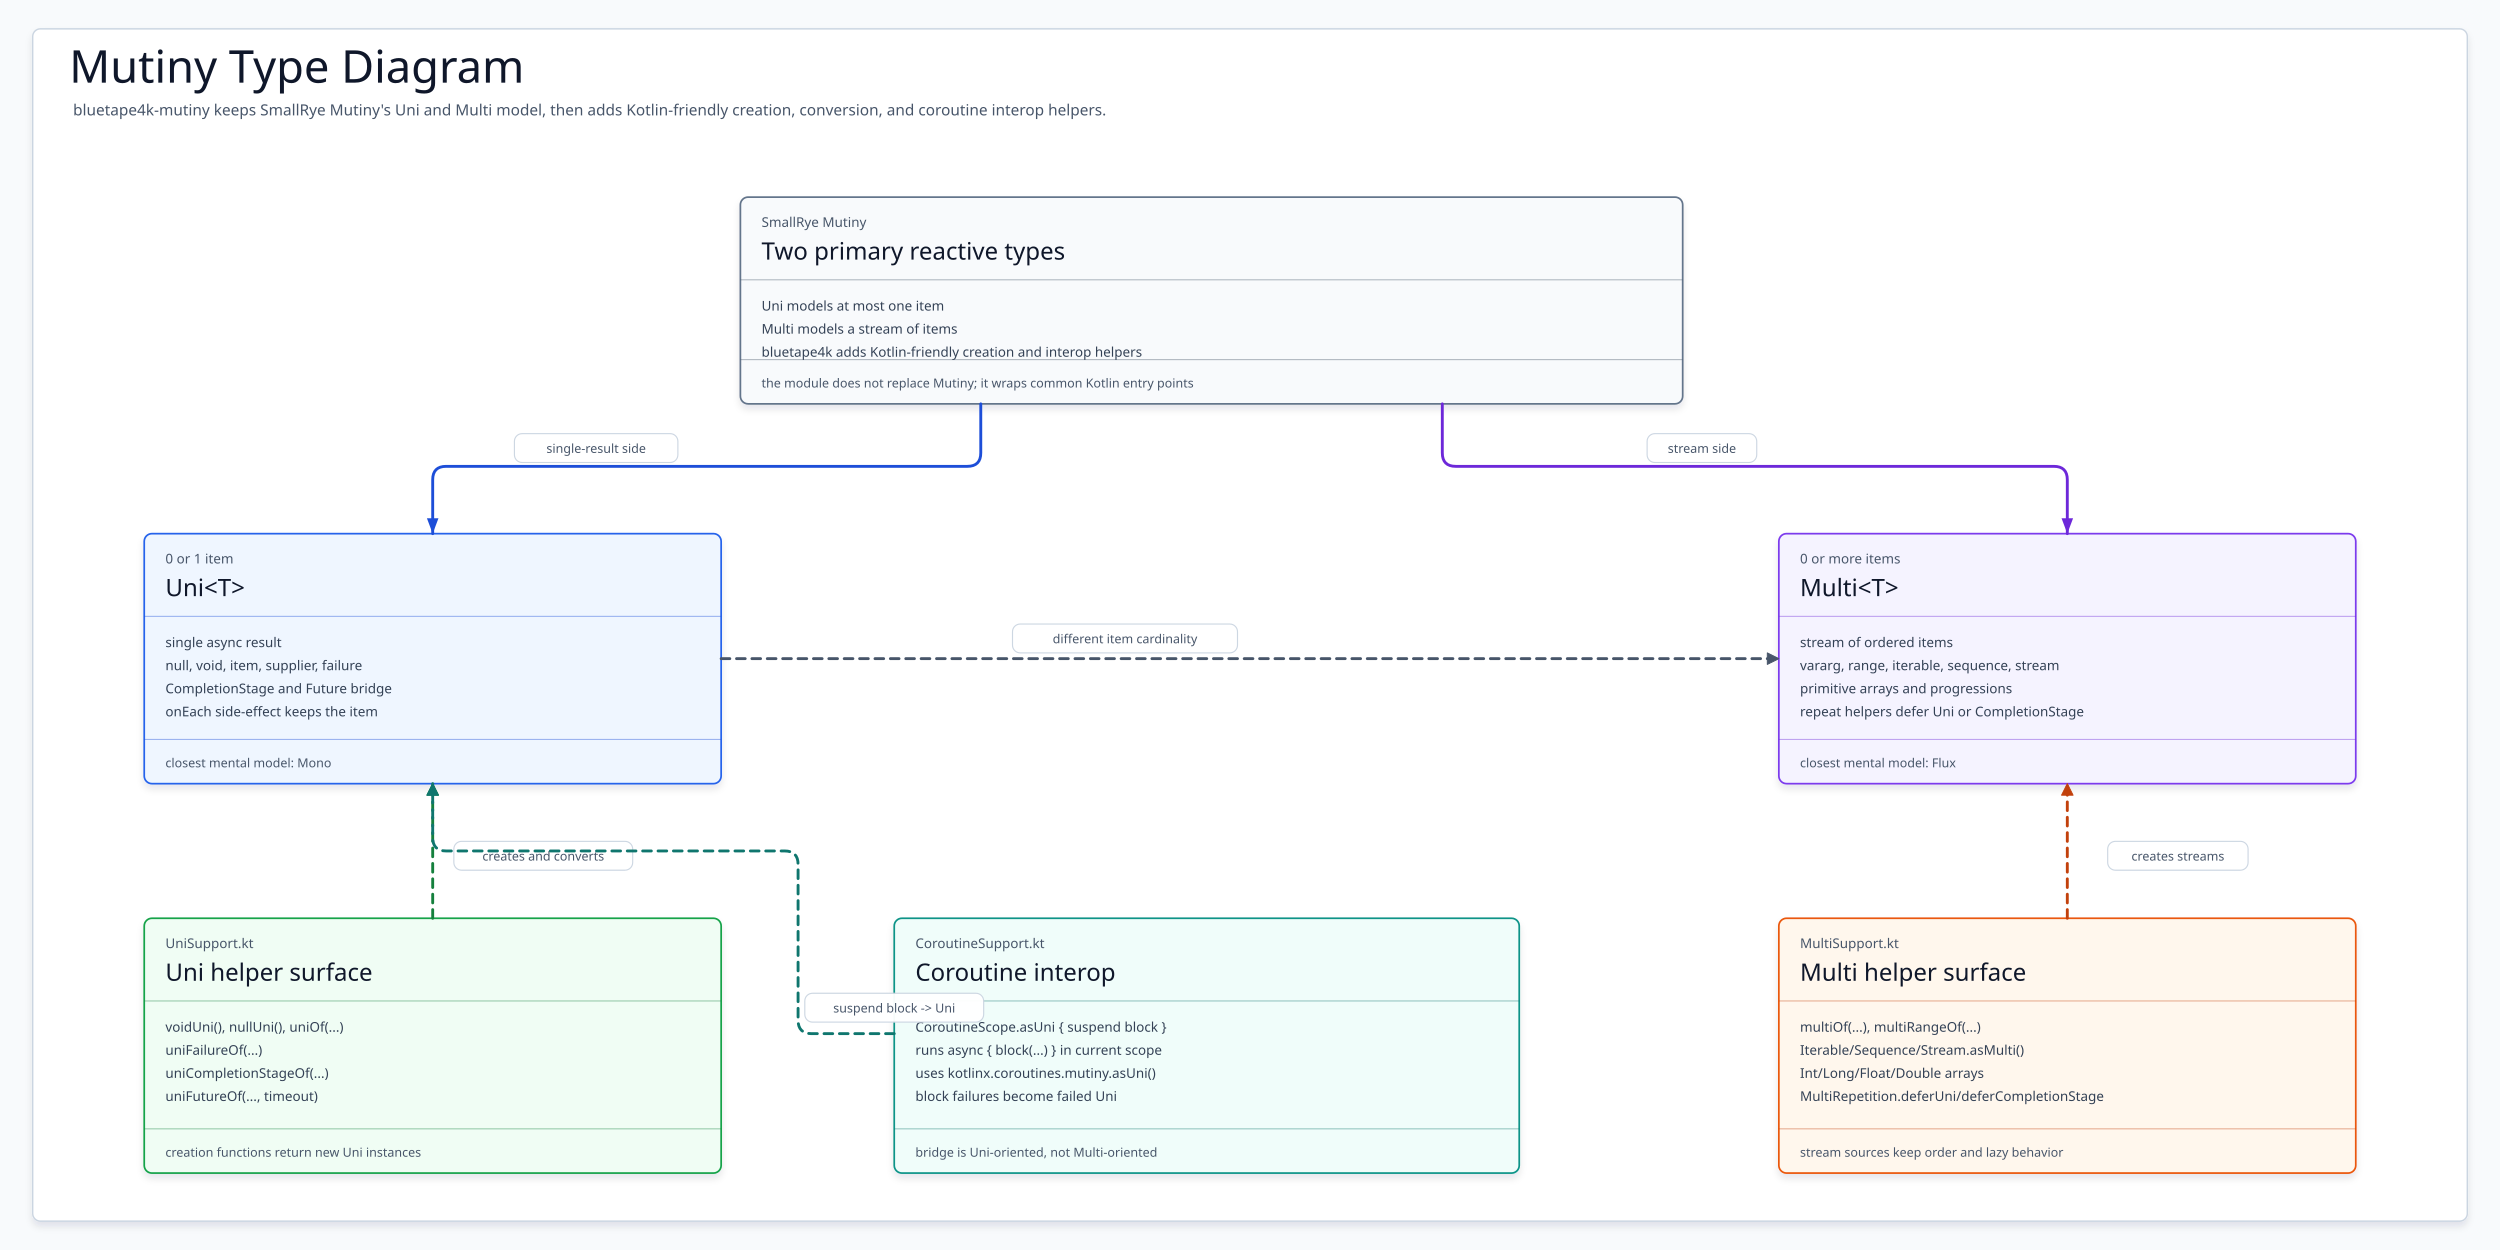
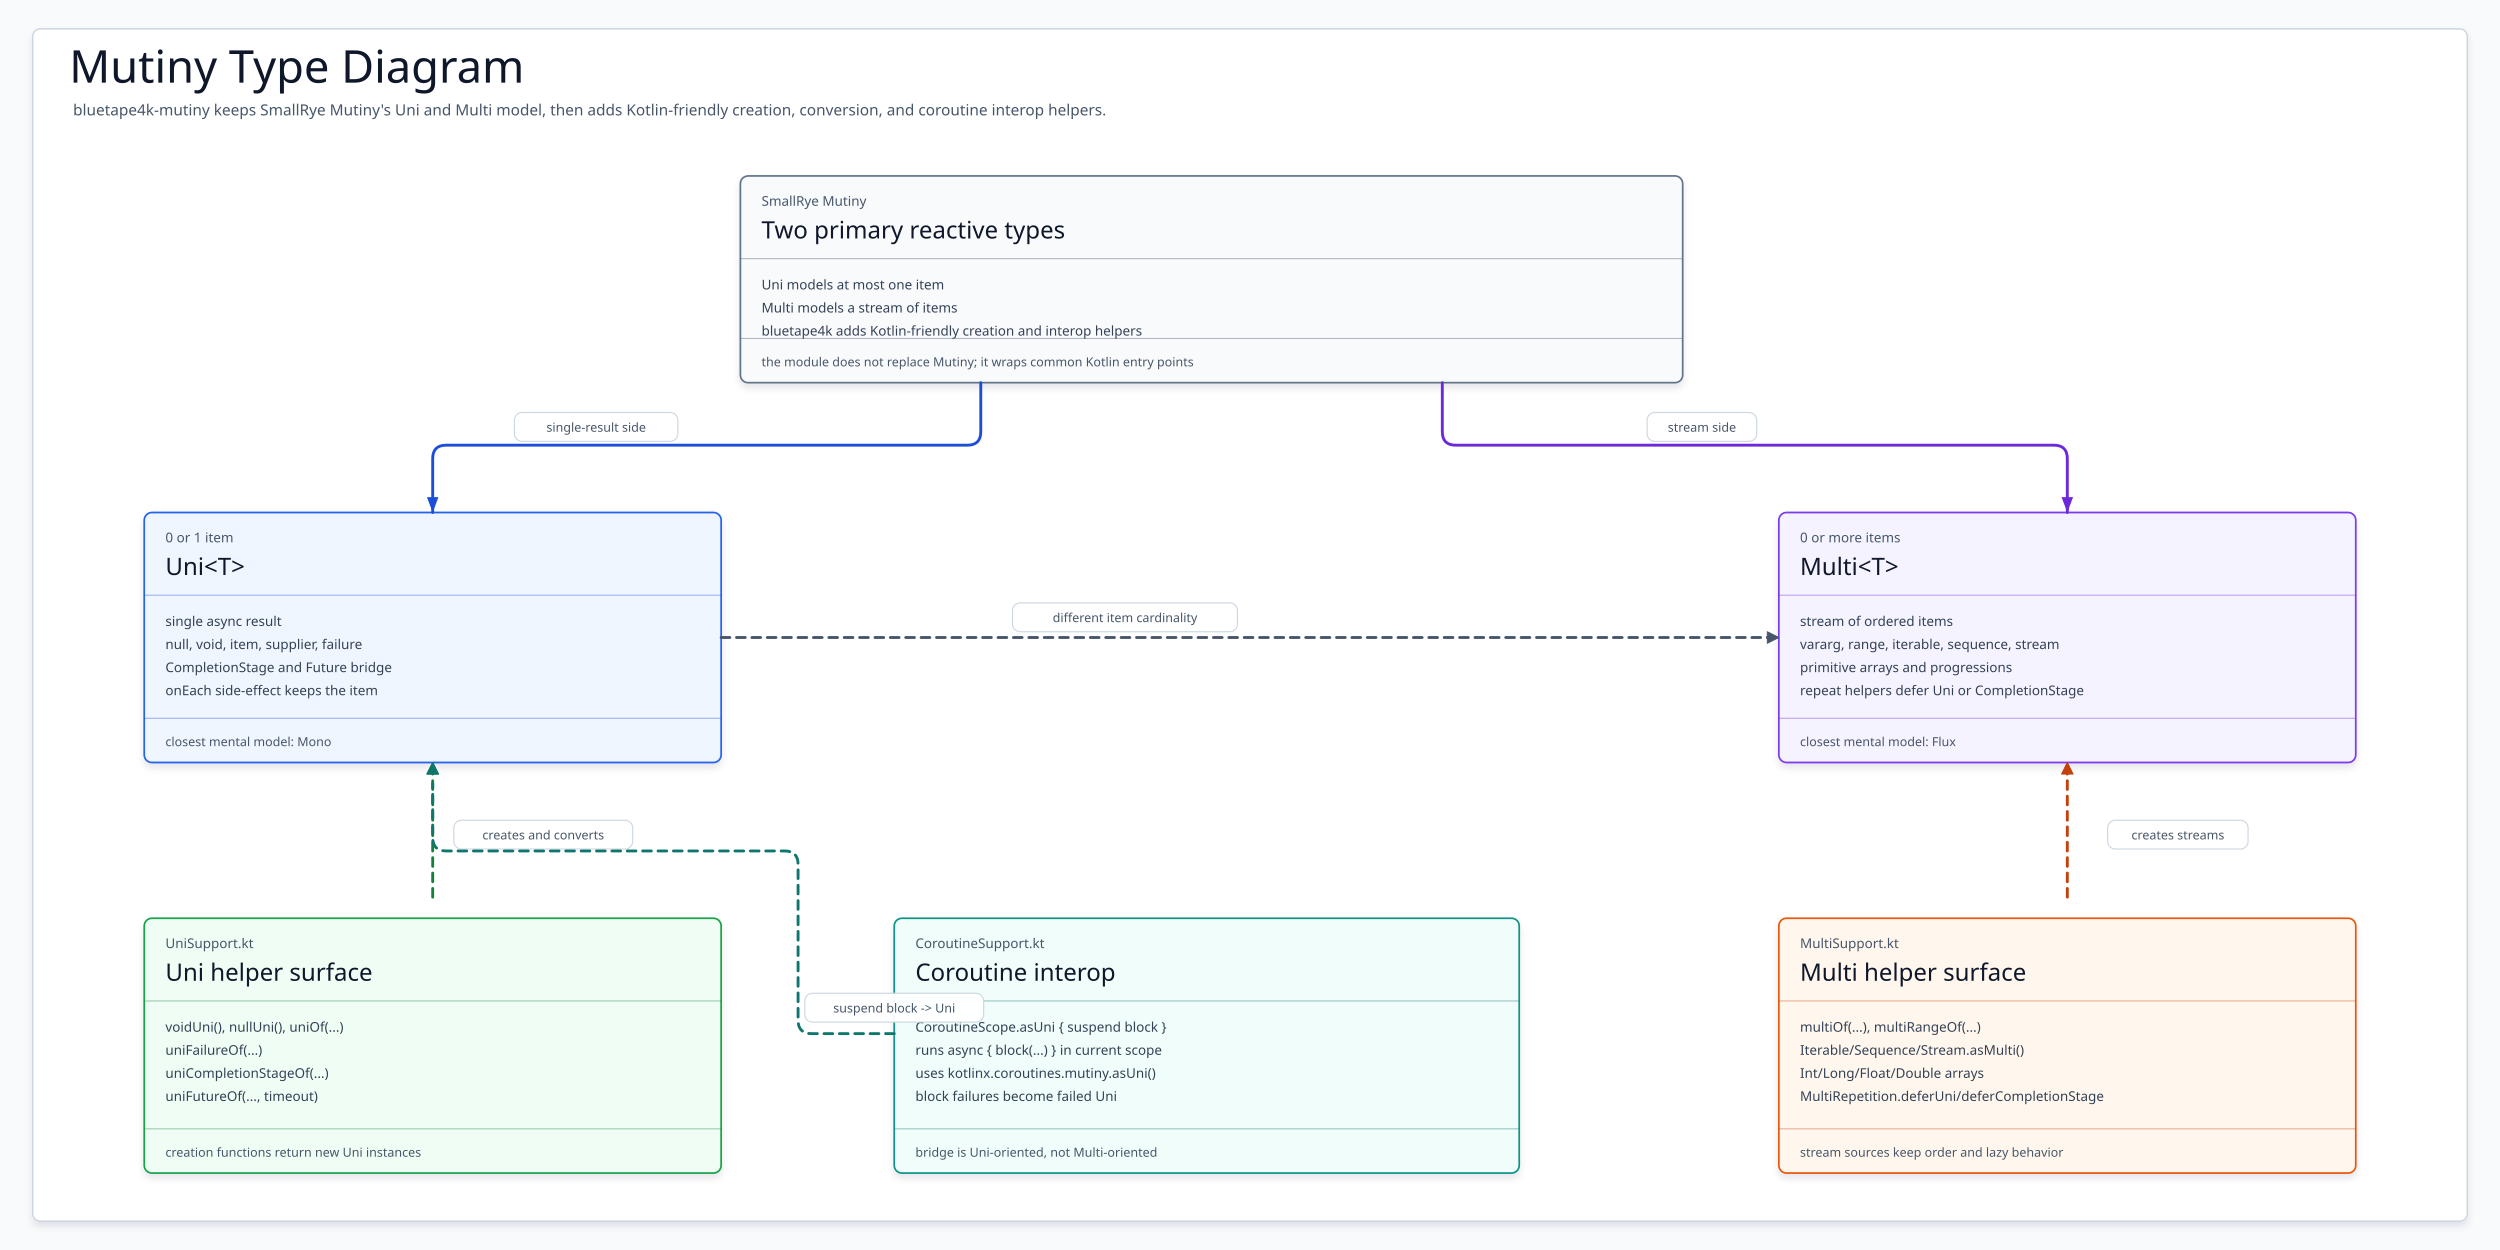
- <svg xmlns="http://www.w3.org/2000/svg" width="2600" height="1300" viewBox="0 0 2600 1300" role="img" aria-label="Mutiny Type Diagram">
+ <svg xmlns="http://www.w3.org/2000/svg" data-allow-route-conflicts="true" width="2600" height="1300" viewBox="0 0 2600 1300" role="img" aria-label="Mutiny Type Diagram">
  <defs>
    <filter id="shadow" x="-8%" y="-8%" width="116%" height="116%">
      <feDropShadow dx="0" dy="5" stdDeviation="4" flood-color="#0F172A" flood-opacity="0.10" />
    </filter>
    <marker id="arrow-teal" markerWidth="20" markerHeight="16" refX="18" refY="8" orient="auto" markerUnits="userSpaceOnUse" viewBox="0 0 20 16">
      <path stroke-dasharray="none" d="M2 2 L18 8 L2 14 Z" fill="#0F766E" style="stroke-dasharray:none" />
    </marker>
    <marker id="arrow-blue" markerWidth="20" markerHeight="16" refX="18" refY="8" orient="auto" markerUnits="userSpaceOnUse" viewBox="0 0 20 16">
      <path stroke-dasharray="none" d="M2 2 L18 8 L2 14 Z" fill="#1D4ED8" style="stroke-dasharray:none" />
    </marker>
    <marker id="arrow-green" markerWidth="20" markerHeight="16" refX="18" refY="8" orient="auto" markerUnits="userSpaceOnUse" viewBox="0 0 20 16">
      <path stroke-dasharray="none" d="M2 2 L18 8 L2 14 Z" fill="#15803D" style="stroke-dasharray:none" />
    </marker>
    <marker id="arrow-amber" markerWidth="20" markerHeight="16" refX="18" refY="8" orient="auto" markerUnits="userSpaceOnUse" viewBox="0 0 20 16">
      <path stroke-dasharray="none" d="M2 2 L18 8 L2 14 Z" fill="#C2410C" style="stroke-dasharray:none" />
    </marker>
    <marker id="arrow-pink" markerWidth="20" markerHeight="16" refX="18" refY="8" orient="auto" markerUnits="userSpaceOnUse" viewBox="0 0 20 16">
      <path stroke-dasharray="none" d="M2 2 L18 8 L2 14 Z" fill="#BE185D" style="stroke-dasharray:none" />
    </marker>
    <marker id="arrow-slate" markerWidth="20" markerHeight="16" refX="18" refY="8" orient="auto" markerUnits="userSpaceOnUse" viewBox="0 0 20 16">
      <path stroke-dasharray="none" d="M2 2 L18 8 L2 14 Z" fill="#475569" style="stroke-dasharray:none" />
    </marker>
    <marker id="arrow-violet" markerWidth="20" markerHeight="16" refX="18" refY="8" orient="auto" markerUnits="userSpaceOnUse" viewBox="0 0 20 16">
      <path stroke-dasharray="none" d="M2 2 L18 8 L2 14 Z" fill="#6D28D9" style="stroke-dasharray:none" />
    </marker>
    <style>
    svg{font-family:"Architects Daughter","Comic Mono","Comic Sans MS",ui-sans-serif,system-ui,sans-serif}
    .canvas{fill:#F8FAFC}.frame{fill:#FFFFFF;stroke:#CBD5E1;stroke-width:1.5;filter:url(#shadow)}
    .title{font-family:"Architects Daughter";font-size:47px;fill:#0F172A}.subtitle{font-family:"Comic Mono";font-size:16px;fill:#475569}
    .card{stroke-width:1.8;filter:url(#shadow)}.kicker{font-family:"Comic Mono";font-size:14px;fill:#475569}.cardTitle{font-family:"Architects Daughter";font-size:25px;fill:#0F172A}
    .body{font-family:"Comic Mono";font-size:14px;fill:#334155}.foot{font-family:"Comic Mono";font-size:13px;fill:#475569}.divider{stroke-width:1.1;opacity:.42}
    .edge{fill:none;stroke-width:3;stroke-linecap:round;stroke-linejoin:round}.dashed{stroke-dasharray:9 7}.edgeLabel rect{fill:#FFFFFF;stroke:#CBD5E1;stroke-width:1.2;opacity:.96}.edgeLabel text{font-family:"Comic Mono";font-size:13px;fill:#475569}
  </style>
  </defs>
  <rect class="canvas" width="2600" height="1300" />
  <rect class="frame" x="34" y="30" width="2532" height="1240" rx="8" />
  <text class="title" x="72" y="86">Mutiny Type Diagram</text>
  <text class="subtitle" x="76" y="120">bluetape4k-mutiny keeps SmallRye Mutiny's Uni and Multi model, then adds Kotlin-friendly creation, conversion, and coroutine interop helpers.</text>
  <g id="Mutiny">
-     <rect class="card" x="770" y="205" width="980" height="215" rx="8" fill="#F8FAFC" stroke="#64748B" />
-     <text class="kicker" x="792" y="236">SmallRye Mutiny</text>
-     <text class="cardTitle" x="792" y="270">Two primary reactive types</text>
-     <path class="divider" d="M770 291H1750" stroke="#475569" />
-     <text class="body" x="792" y="323">Uni models at most one item</text>
-     <text class="body" x="792" y="347">Multi models a stream of items</text>
-     <text class="body" x="792" y="371">bluetape4k adds Kotlin-friendly creation and interop helpers</text>
-     <path class="divider" d="M770 374H1750" stroke="#475569" />
-     <text class="foot" x="792" y="403">the module does not replace Mutiny; it wraps common Kotlin entry points</text>
+     <rect class="card" x="770" y="183" width="980" height="215" rx="8" fill="#F8FAFC" stroke="#64748B" />
+     <text class="kicker" x="792" y="214">SmallRye Mutiny</text>
+     <text class="cardTitle" x="792" y="248">Two primary reactive types</text>
+     <path class="divider" d="M770 269H1750" stroke="#475569" />
+     <text class="body" x="792" y="301">Uni models at most one item</text>
+     <text class="body" x="792" y="325">Multi models a stream of items</text>
+     <text class="body" x="792" y="349">bluetape4k adds Kotlin-friendly creation and interop helpers</text>
+     <path class="divider" d="M770 352H1750" stroke="#475569" />
+     <text class="foot" x="792" y="381">the module does not replace Mutiny; it wraps common Kotlin entry points</text>
  </g>
  <g id="Uni">
-     <rect class="card" x="150" y="555" width="600" height="260" rx="8" fill="#EFF6FF" stroke="#2563EB" />
-     <text class="kicker" x="172" y="586">0 or 1 item</text>
-     <text class="cardTitle" x="172" y="620">Uni&lt;T&gt;</text>
-     <path class="divider" d="M150 641H750" stroke="#1D4ED8" />
-     <text class="body" x="172" y="673">single async result</text>
-     <text class="body" x="172" y="697">null, void, item, supplier, failure</text>
-     <text class="body" x="172" y="721">CompletionStage and Future bridge</text>
-     <text class="body" x="172" y="745">onEach side-effect keeps the item</text>
-     <path class="divider" d="M150 769H750" stroke="#1D4ED8" />
-     <text class="foot" x="172" y="798">closest mental model: Mono</text>
+     <rect class="card" x="150" y="533" width="600" height="260" rx="8" fill="#EFF6FF" stroke="#2563EB" />
+     <text class="kicker" x="172" y="564">0 or 1 item</text>
+     <text class="cardTitle" x="172" y="598">Uni&lt;T&gt;</text>
+     <path class="divider" d="M150 619H750" stroke="#1D4ED8" />
+     <text class="body" x="172" y="651">single async result</text>
+     <text class="body" x="172" y="675">null, void, item, supplier, failure</text>
+     <text class="body" x="172" y="699">CompletionStage and Future bridge</text>
+     <text class="body" x="172" y="723">onEach side-effect keeps the item</text>
+     <path class="divider" d="M150 747H750" stroke="#1D4ED8" />
+     <text class="foot" x="172" y="776">closest mental model: Mono</text>
  </g>
  <g id="Multi">
-     <rect class="card" x="1850" y="555" width="600" height="260" rx="8" fill="#F5F3FF" stroke="#7C3AED" />
-     <text class="kicker" x="1872" y="586">0 or more items</text>
-     <text class="cardTitle" x="1872" y="620">Multi&lt;T&gt;</text>
-     <path class="divider" d="M1850 641H2450" stroke="#6D28D9" />
-     <text class="body" x="1872" y="673">stream of ordered items</text>
-     <text class="body" x="1872" y="697">vararg, range, iterable, sequence, stream</text>
-     <text class="body" x="1872" y="721">primitive arrays and progressions</text>
-     <text class="body" x="1872" y="745">repeat helpers defer Uni or CompletionStage</text>
-     <path class="divider" d="M1850 769H2450" stroke="#6D28D9" />
-     <text class="foot" x="1872" y="798">closest mental model: Flux</text>
+     <rect class="card" x="1850" y="533" width="600" height="260" rx="8" fill="#F5F3FF" stroke="#7C3AED" />
+     <text class="kicker" x="1872" y="564">0 or more items</text>
+     <text class="cardTitle" x="1872" y="598">Multi&lt;T&gt;</text>
+     <path class="divider" d="M1850 619H2450" stroke="#6D28D9" />
+     <text class="body" x="1872" y="651">stream of ordered items</text>
+     <text class="body" x="1872" y="675">vararg, range, iterable, sequence, stream</text>
+     <text class="body" x="1872" y="699">primitive arrays and progressions</text>
+     <text class="body" x="1872" y="723">repeat helpers defer Uni or CompletionStage</text>
+     <path class="divider" d="M1850 747H2450" stroke="#6D28D9" />
+     <text class="foot" x="1872" y="776">closest mental model: Flux</text>
  </g>
  <g id="UniSupport">
    <rect class="card" x="150" y="955" width="600" height="265" rx="8" fill="#F0FDF4" stroke="#16A34A" />
    <text class="kicker" x="172" y="986">UniSupport.kt</text>
    <text class="cardTitle" x="172" y="1020">Uni helper surface</text>
    <path class="divider" d="M150 1041H750" stroke="#15803D" />
    <text class="body" x="172" y="1073">voidUni(), nullUni(), uniOf(...)</text>
    <text class="body" x="172" y="1097">uniFailureOf(...)</text>
    <text class="body" x="172" y="1121">uniCompletionStageOf(...)</text>
    <text class="body" x="172" y="1145">uniFutureOf(..., timeout)</text>
    <path class="divider" d="M150 1174H750" stroke="#15803D" />
    <text class="foot" x="172" y="1203">creation functions return new Uni instances</text>
  </g>
  <g id="CoroutineSupport">
    <rect class="card" x="930" y="955" width="650" height="265" rx="8" fill="#F0FDFA" stroke="#0D9488" />
    <text class="kicker" x="952" y="986">CoroutineSupport.kt</text>
    <text class="cardTitle" x="952" y="1020">Coroutine interop</text>
    <path class="divider" d="M930 1041H1580" stroke="#0F766E" />
    <text class="body" x="952" y="1073">CoroutineScope.asUni { suspend block }</text>
    <text class="body" x="952" y="1097">runs async { block(...) } in current scope</text>
    <text class="body" x="952" y="1121">uses kotlinx.coroutines.mutiny.asUni()</text>
    <text class="body" x="952" y="1145">block failures become failed Uni</text>
    <path class="divider" d="M930 1174H1580" stroke="#0F766E" />
    <text class="foot" x="952" y="1203">bridge is Uni-oriented, not Multi-oriented</text>
  </g>
  <g id="MultiSupport">
    <rect class="card" x="1850" y="955" width="600" height="265" rx="8" fill="#FFF7ED" stroke="#EA580C" />
    <text class="kicker" x="1872" y="986">MultiSupport.kt</text>
    <text class="cardTitle" x="1872" y="1020">Multi helper surface</text>
    <path class="divider" d="M1850 1041H2450" stroke="#C2410C" />
    <text class="body" x="1872" y="1073">multiOf(...), multiRangeOf(...)</text>
    <text class="body" x="1872" y="1097">Iterable/Sequence/Stream.asMulti()</text>
    <text class="body" x="1872" y="1121">Int/Long/Float/Double arrays</text>
    <text class="body" x="1872" y="1145">MultiRepetition.deferUni/deferCompletionStage</text>
    <path class="divider" d="M1850 1174H2450" stroke="#C2410C" />
    <text class="foot" x="1872" y="1203">stream sources keep order and lazy behavior</text>
  </g>
  <g data-from="Mutiny" data-to="Uni">
-     <path class="edge " d="M 1020 420 L 1020 471 Q 1020 485 1006 485 L 464 485 Q 450 485 450 499 L 450 555" stroke="#1D4ED8" marker-end="url(#arrow-blue)" stroke-linecap="round" stroke-linejoin="round" />
-     <g class="edgeLabel" transform="translate(535 451)">
+     <path class="edge " d="M 1020 398 L 1020 449 Q 1020 463 1006 463 L 464 463 Q 450 463 450 477 L 450 533" stroke="#1D4ED8" marker-end="url(#arrow-blue)" stroke-linecap="round" stroke-linejoin="round" />
+     <g class="edgeLabel" transform="translate(535 429)">
      <rect width="170" height="30" rx="8" />
      <text x="85" y="20" text-anchor="middle">single-result side</text>
    </g>
  </g>
  <g data-from="Mutiny" data-to="Multi">
-     <path class="edge " d="M 1500 420 L 1500 471 Q 1500 485 1514 485 L 2136 485 Q 2150 485 2150 499 L 2150 555" stroke="#6D28D9" marker-end="url(#arrow-violet)" stroke-linecap="round" stroke-linejoin="round" />
-     <g class="edgeLabel" transform="translate(1713 451)">
+     <path class="edge " d="M 1500 398 L 1500 449 Q 1500 463 1514 463 L 2136 463 Q 2150 463 2150 477 L 2150 533" stroke="#6D28D9" marker-end="url(#arrow-violet)" stroke-linecap="round" stroke-linejoin="round" />
+     <g class="edgeLabel" transform="translate(1713 429)">
      <rect width="114" height="30" rx="8" />
      <text x="57" y="20" text-anchor="middle">stream side</text>
    </g>
  </g>
  <g data-from="UniSupport" data-to="Uni">
-     <path class="edge dashed" d="M450 955 L450 815" stroke="#15803D" />
-     <polygon points="456,827 450,815 444,827" fill="#15803D" stroke="#15803D" stroke-width="1" stroke-linejoin="round" stroke-dasharray="none" style="stroke-dasharray:none!important" data-direct-solid-head="true" />
-     <g class="edgeLabel" transform="translate(472 875)">
+     <path class="edge dashed" d="M450 933 L450 793" stroke="#15803D" />
+     <polygon points="456,805 450,793 444,805" fill="#15803D" stroke="#15803D" stroke-width="1" stroke-linejoin="round" stroke-dasharray="none" style="stroke-dasharray:none!important" data-direct-solid-head="true" />
+     <g class="edgeLabel" transform="translate(472 853)">
      <rect width="186" height="30" rx="8" />
      <text x="93" y="20" text-anchor="middle">creates and converts</text>
    </g>
  </g>
  <g data-from="CoroutineSupport" data-to="Uni">
    <path class="edge dashed" d="M 930 1075 L 844 1075 Q 830 1075 830 1061 L 830 899 Q 830 885 816 885 L 464 885 Q 450 885 450 871 L 450 815" stroke="#0F766E" stroke-linecap="round" stroke-linejoin="round" />
-     <polygon points="456,827 450,815 444,827" fill="#0F766E" stroke="#0F766E" stroke-width="1" stroke-linejoin="round" stroke-dasharray="none" style="stroke-dasharray:none!important" data-direct-solid-head="true" />
+     <polygon points="456,805 450,793 444,805" fill="#0F766E" stroke="#0F766E" stroke-width="1" stroke-linejoin="round" stroke-dasharray="none" style="stroke-dasharray:none!important" data-direct-solid-head="true" />
    <g class="edgeLabel" transform="translate(837 1033)">
      <rect width="186" height="30" rx="8" />
      <text x="93" y="20" text-anchor="middle">suspend block -&gt; Uni</text>
    </g>
  </g>
  <g data-from="MultiSupport" data-to="Multi">
-     <path class="edge dashed" d="M2150 955 L2150 815" stroke="#C2410C" />
-     <polygon points="2156,827 2150,815 2144,827" fill="#C2410C" stroke="#C2410C" stroke-width="1" stroke-linejoin="round" stroke-dasharray="none" style="stroke-dasharray:none!important" data-direct-solid-head="true" />
-     <g class="edgeLabel" transform="translate(2192 875)">
+     <path class="edge dashed" d="M2150 933 L2150 793" stroke="#C2410C" />
+     <polygon points="2156,805 2150,793 2144,805" fill="#C2410C" stroke="#C2410C" stroke-width="1" stroke-linejoin="round" stroke-dasharray="none" style="stroke-dasharray:none!important" data-direct-solid-head="true" />
+     <g class="edgeLabel" transform="translate(2192 853)">
      <rect width="146" height="30" rx="8" />
      <text x="73" y="20" text-anchor="middle">creates streams</text>
    </g>
  </g>
  <g data-from="Uni" data-to="Multi">
-     <path class="edge dashed" d="M750 685 L1850 685" stroke="#475569" />
-     <polygon points="1838,691 1850,685 1838,679" fill="#475569" stroke="#475569" stroke-width="1" stroke-linejoin="round" stroke-dasharray="none" style="stroke-dasharray:none!important" data-direct-solid-head="true" />
-     <g class="edgeLabel" transform="translate(1053 649)">
+     <path class="edge dashed" d="M750 663 L1850 663" stroke="#475569" />
+     <polygon points="1838,669 1850,663 1838,657" fill="#475569" stroke="#475569" stroke-width="1" stroke-linejoin="round" stroke-dasharray="none" style="stroke-dasharray:none!important" data-direct-solid-head="true" />
+     <g class="edgeLabel" transform="translate(1053 627)">
      <rect width="234" height="30" rx="8" />
      <text x="117" y="20" text-anchor="middle">different item cardinality</text>
    </g>
  </g>
</svg>
